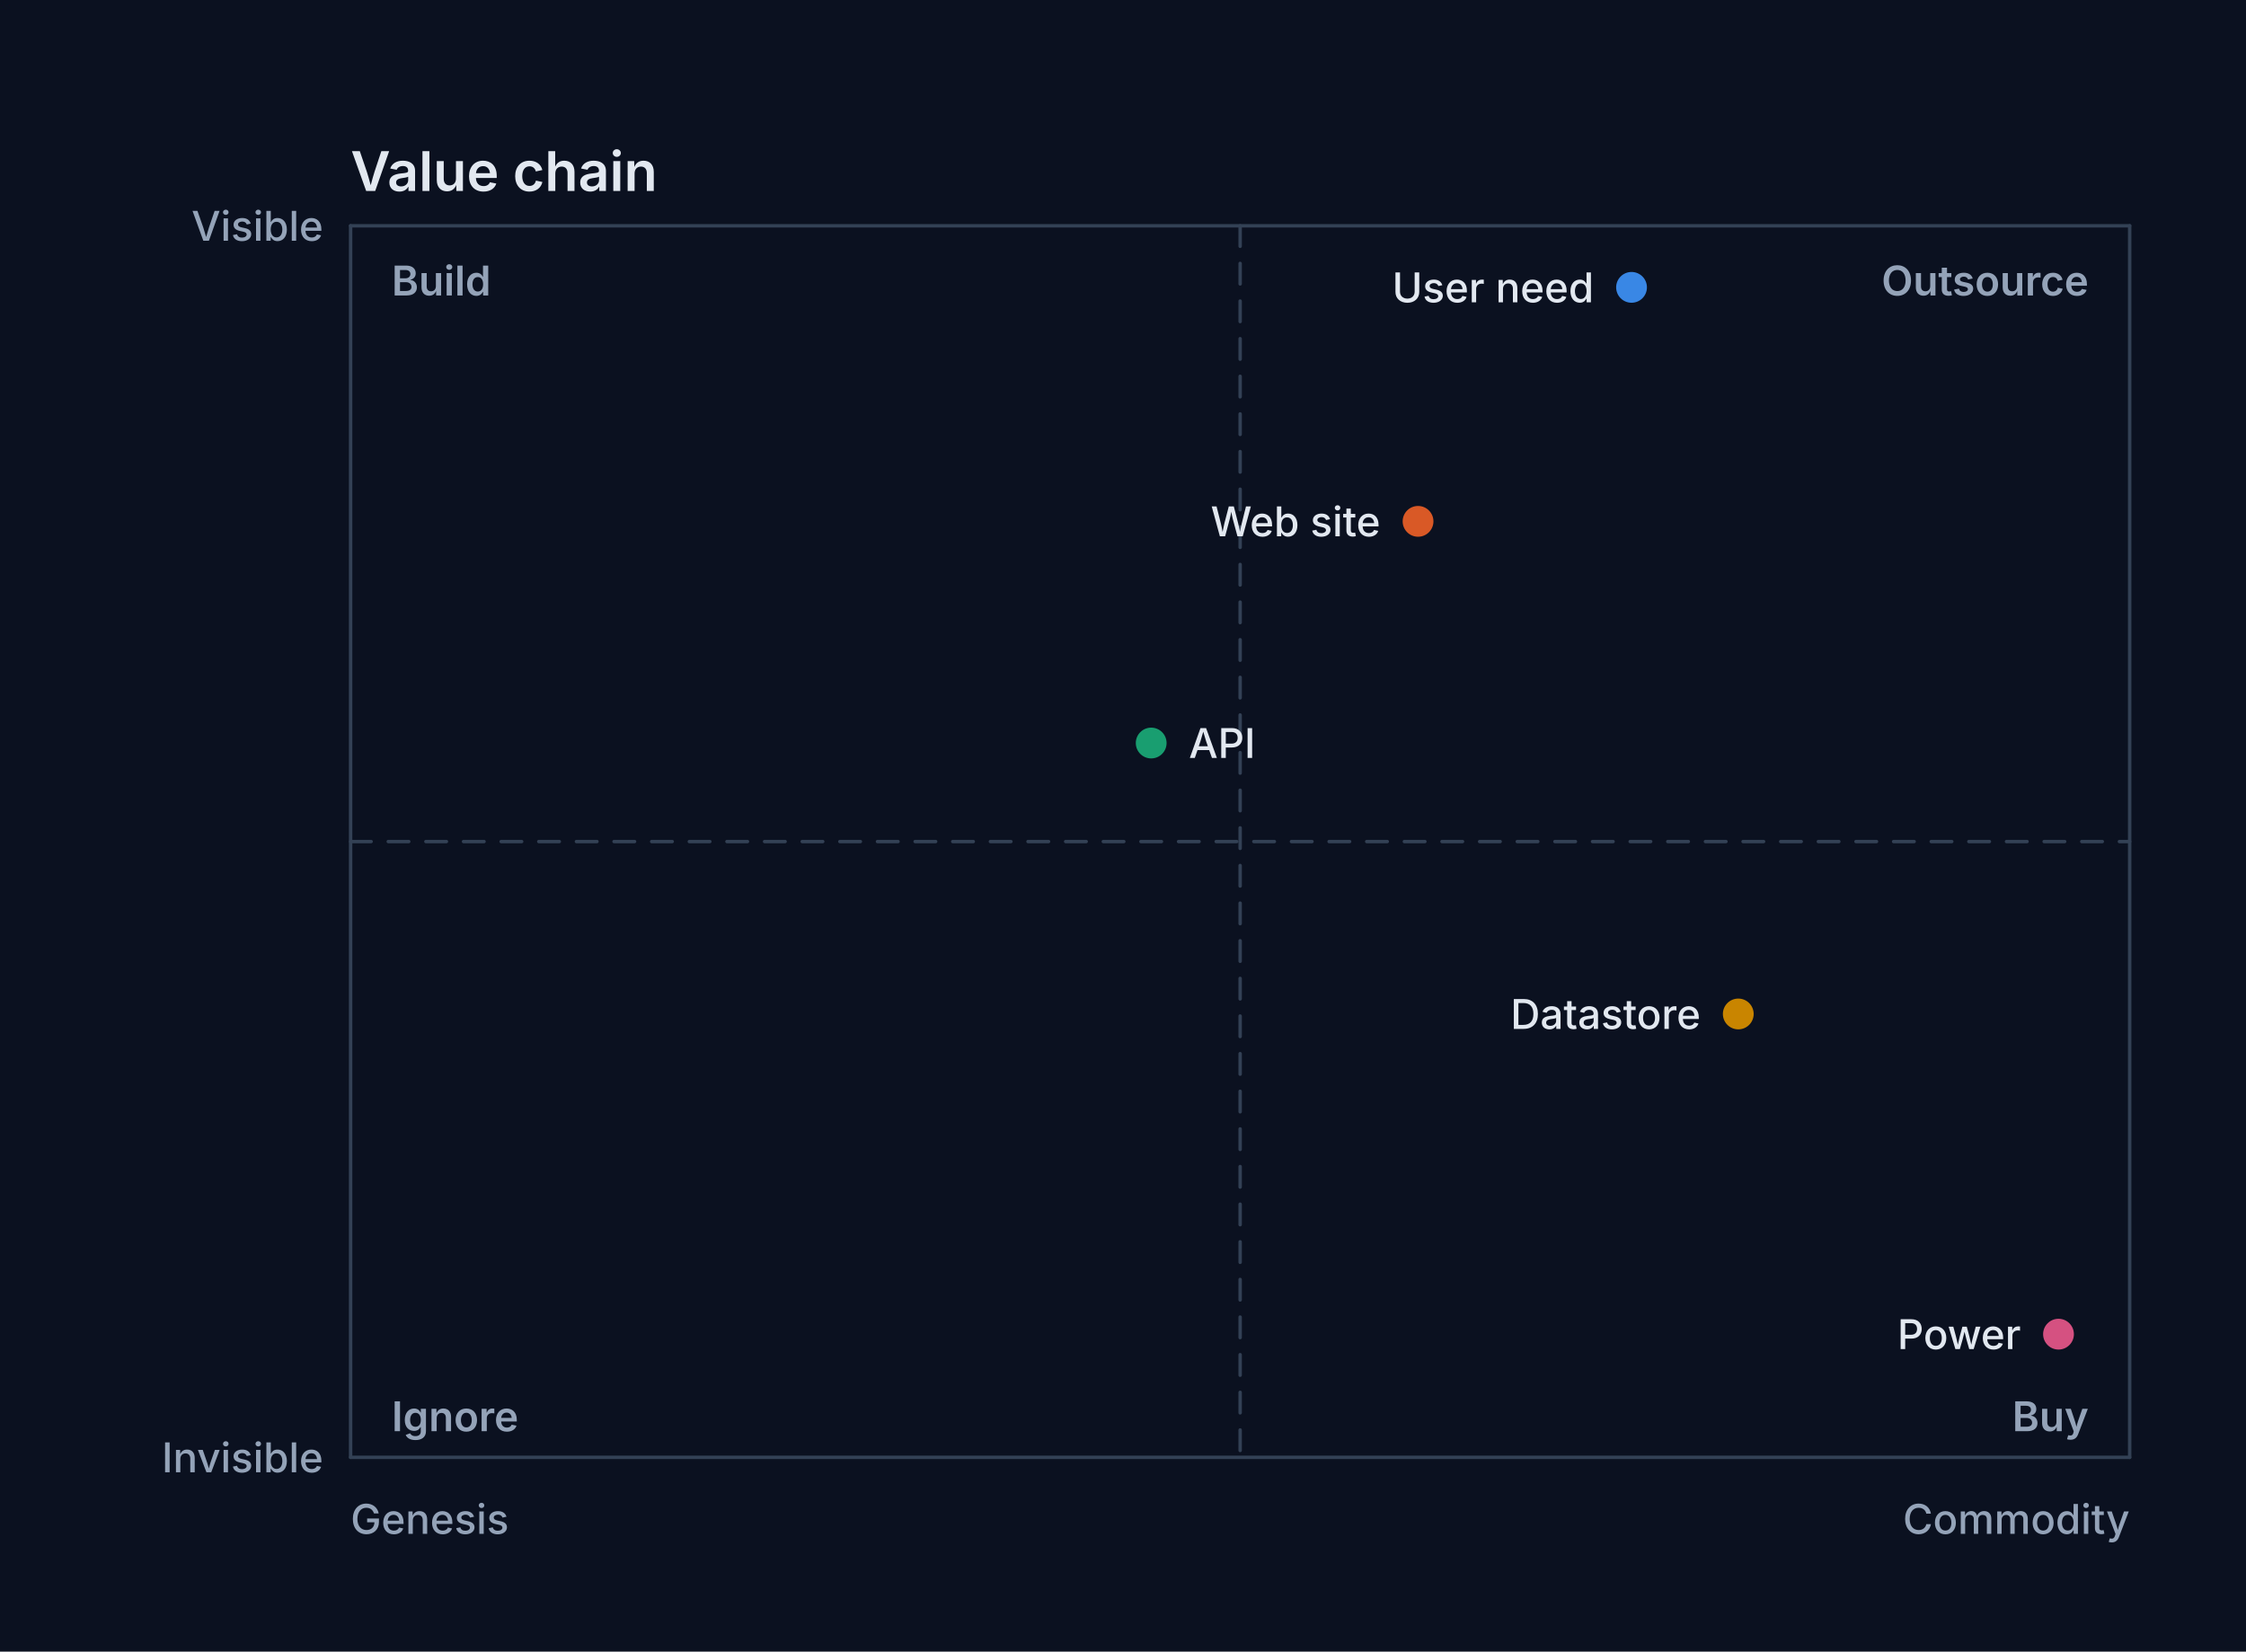
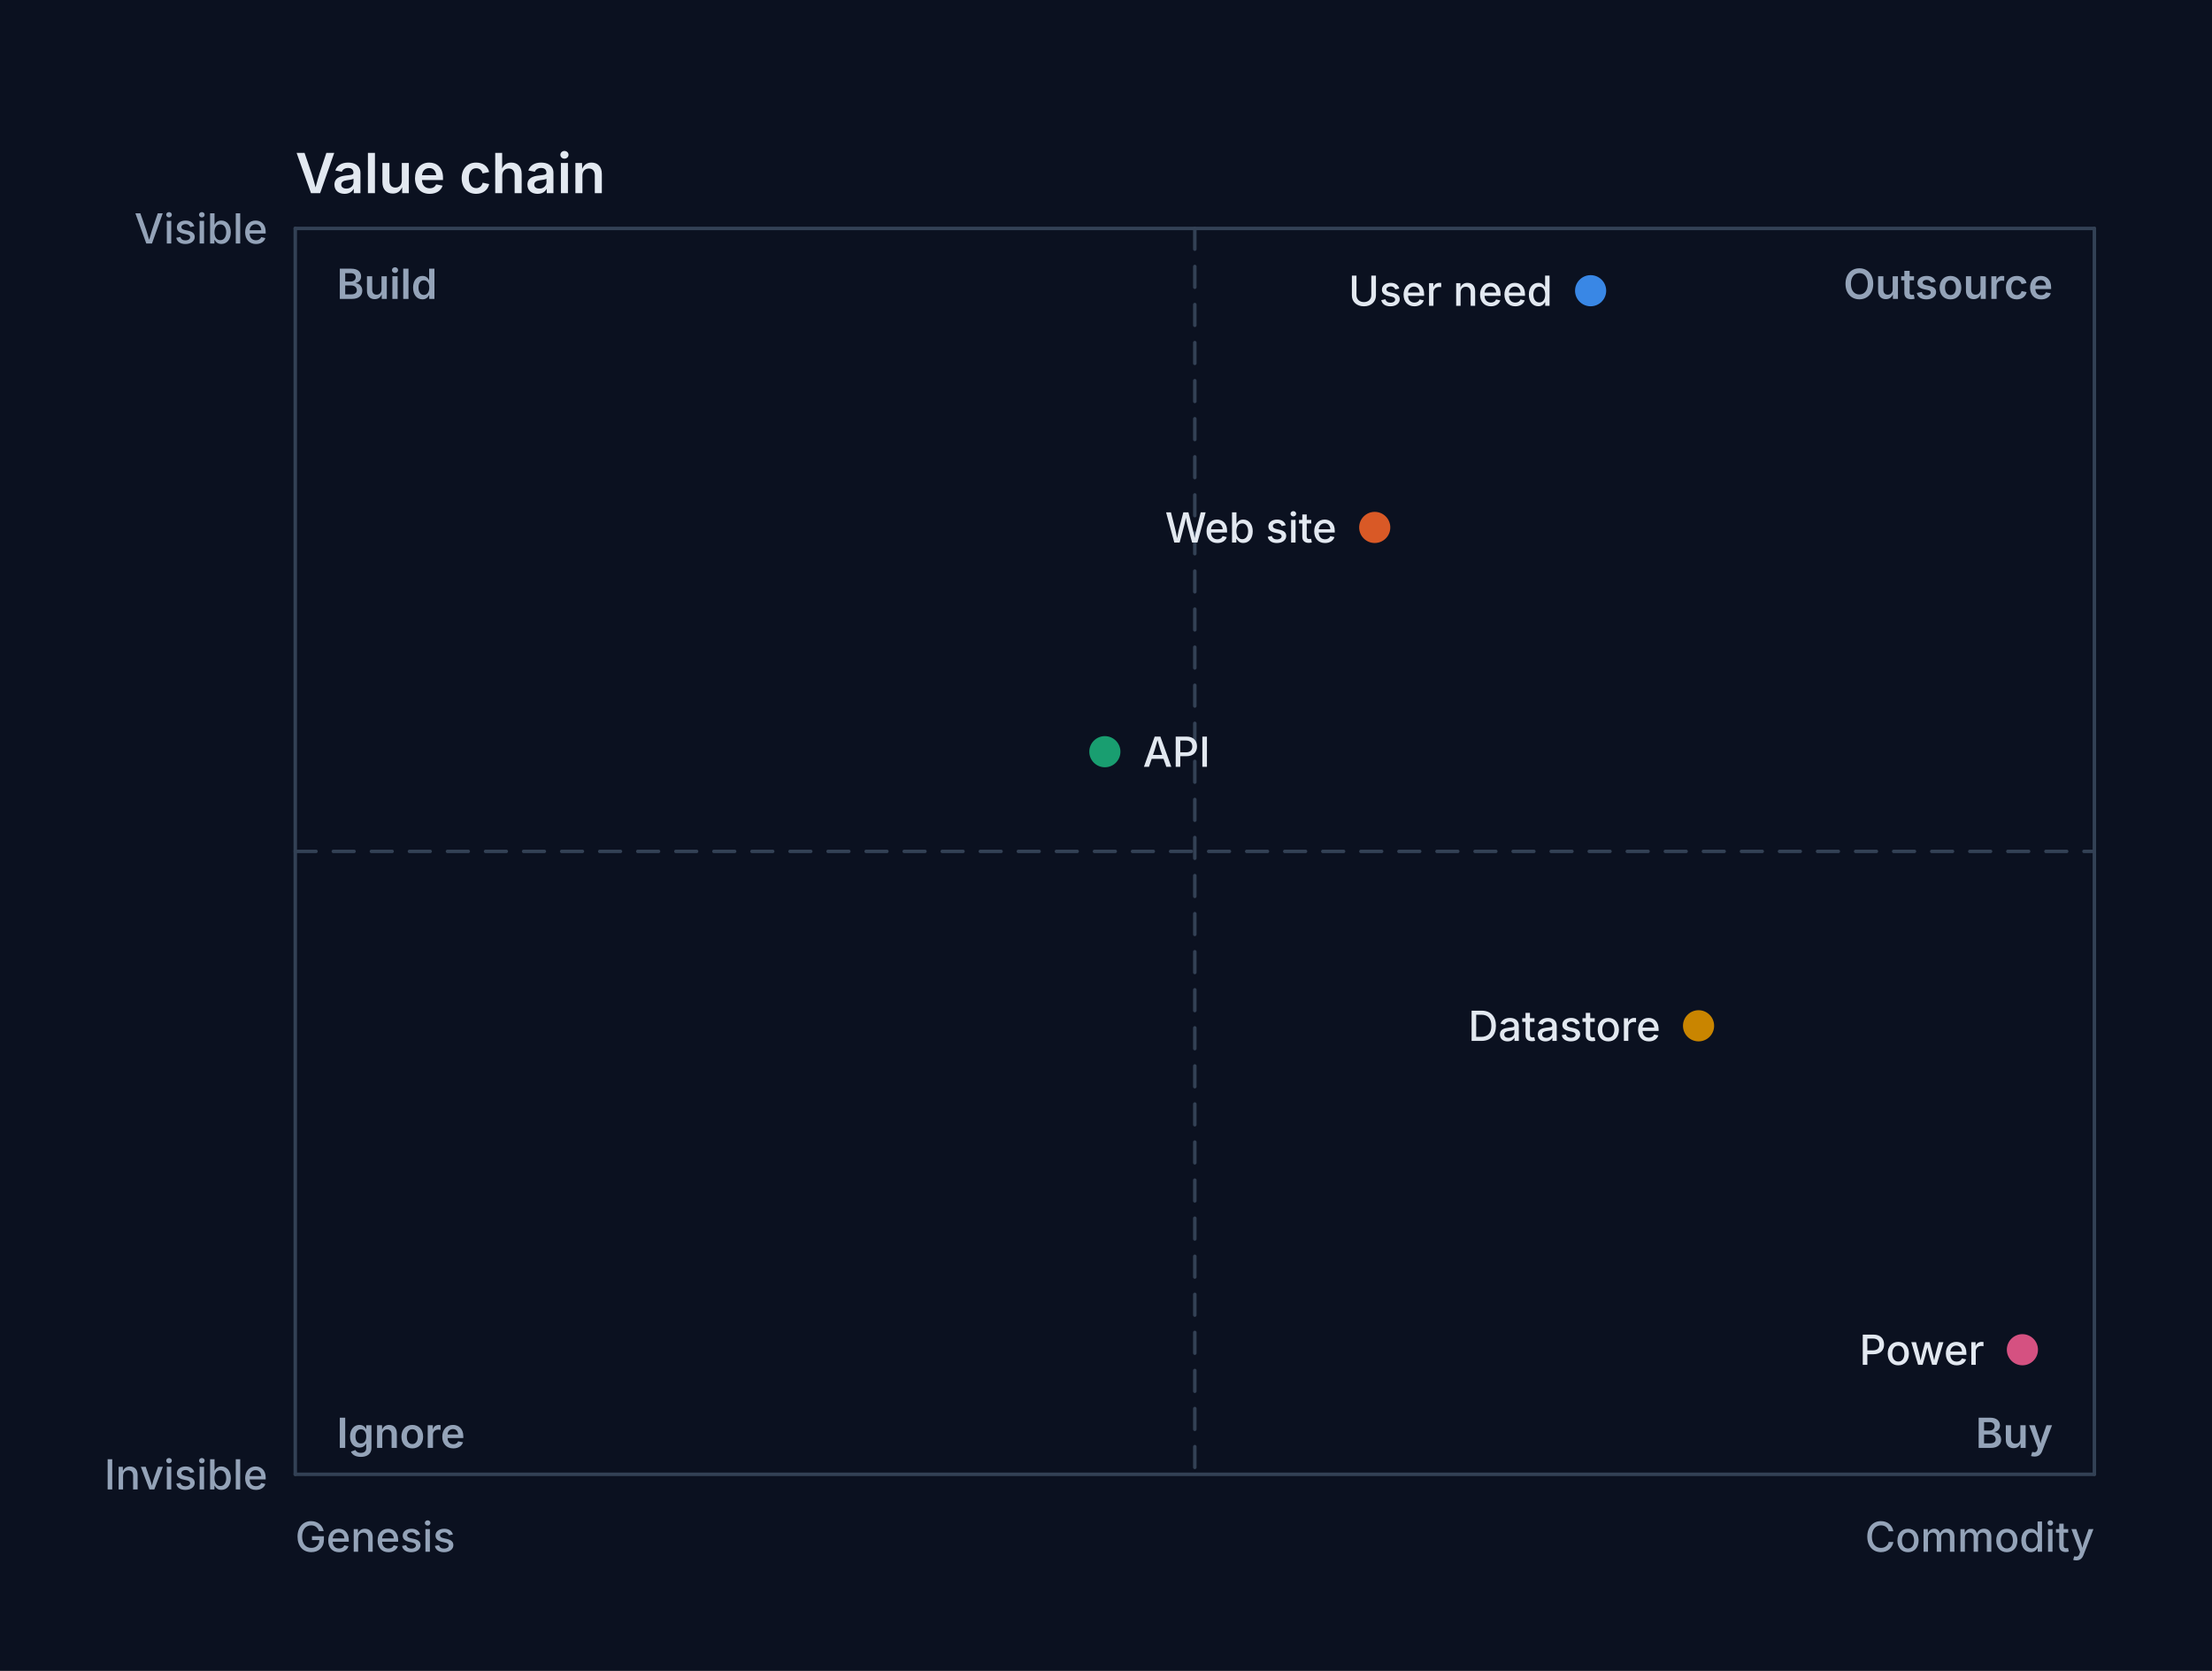
- <svg xmlns="http://www.w3.org/2000/svg" width="656.48" height="482.8" viewBox="0 0 656.48 482.8">
-   <rect x="0" y="0" width="656.48" height="482.8" fill="#0b1120" />
-   <g transform="translate(102.48,34)">
+ <svg xmlns="http://www.w3.org/2000/svg" width="639.34" height="482.8" viewBox="0 0 639.34 482.8">
+   <rect x="0" y="0" width="639.34" height="482.8" fill="#0b1120" />
+   <g transform="translate(85.34,34)">
    <line x1="0" y1="32" x2="520" y2="32" stroke="#334155" stroke-width="1" stroke-linecap="round" />
    <line x1="520" y1="32" x2="520" y2="392" stroke="#334155" stroke-width="1" stroke-linecap="round" />
    <line x1="520" y1="392" x2="0" y2="392" stroke="#334155" stroke-width="1" stroke-linecap="round" />
    <line x1="0" y1="392" x2="0" y2="32" stroke="#334155" stroke-width="1" stroke-linecap="round" />
    <line x1="260" y1="32" x2="260" y2="392" stroke="#334155" stroke-width="1" stroke-linecap="round" stroke-dasharray="6 5" />
    <line x1="0" y1="212" x2="520" y2="212" stroke="#334155" stroke-width="1" stroke-linecap="round" stroke-dasharray="6 5" />
    <ellipse cx="374.4" cy="50" rx="5.5" ry="5.5" fill="#3987e5" stroke="#0b1120" stroke-width="2" />
    <ellipse cx="312" cy="118.4" rx="5.5" ry="5.5" fill="#d95926" stroke="#0b1120" stroke-width="2" />
    <ellipse cx="234" cy="183.2" rx="5.5" ry="5.5" fill="#199e70" stroke="#0b1120" stroke-width="2" />
    <ellipse cx="405.6" cy="262.4" rx="5.5" ry="5.5" fill="#c98500" stroke="#0b1120" stroke-width="2" />
    <ellipse cx="499.2" cy="356" rx="5.5" ry="5.5" fill="#d55181" stroke="#0b1120" stroke-width="2" />
    <text x="0" y="16" text-anchor="start" dominant-baseline="central" font-family="Inter, ui-sans-serif, system-ui, sans-serif" font-size="16" font-weight="600" fill="#e2e8f0">Value chain</text>
    <text x="508" y="48" text-anchor="end" dominant-baseline="central" font-family="Inter, ui-sans-serif, system-ui, sans-serif" font-size="12" font-weight="600" fill="#94a3b8">Outsource</text>
    <text x="12" y="48" text-anchor="start" dominant-baseline="central" font-family="Inter, ui-sans-serif, system-ui, sans-serif" font-size="12" font-weight="600" fill="#94a3b8">Build</text>
    <text x="12" y="380" text-anchor="start" dominant-baseline="central" font-family="Inter, ui-sans-serif, system-ui, sans-serif" font-size="12" font-weight="600" fill="#94a3b8">Ignore</text>
    <text x="508" y="380" text-anchor="end" dominant-baseline="central" font-family="Inter, ui-sans-serif, system-ui, sans-serif" font-size="12" font-weight="600" fill="#94a3b8">Buy</text>
    <text x="0" y="410" text-anchor="start" dominant-baseline="central" font-family="Inter, ui-sans-serif, system-ui, sans-serif" font-size="12" font-weight="500" fill="#94a3b8">Genesis</text>
    <text x="520" y="410" text-anchor="end" dominant-baseline="central" font-family="Inter, ui-sans-serif, system-ui, sans-serif" font-size="12" font-weight="500" fill="#94a3b8">Commodity</text>
    <text x="-8" y="392" text-anchor="end" dominant-baseline="central" font-family="Inter, ui-sans-serif, system-ui, sans-serif" font-size="12" font-weight="500" fill="#94a3b8">Invisible</text>
    <text x="-8" y="32" text-anchor="end" dominant-baseline="central" font-family="Inter, ui-sans-serif, system-ui, sans-serif" font-size="12" font-weight="500" fill="#94a3b8">Visible</text>
    <text x="363.4" y="50" text-anchor="end" dominant-baseline="central" font-family="Inter, ui-sans-serif, system-ui, sans-serif" font-size="12" font-weight="500" fill="#e2e8f0">User need</text>
    <text x="301" y="118.4" text-anchor="end" dominant-baseline="central" font-family="Inter, ui-sans-serif, system-ui, sans-serif" font-size="12" font-weight="500" fill="#e2e8f0">Web site</text>
    <text x="245" y="183.2" text-anchor="start" dominant-baseline="central" font-family="Inter, ui-sans-serif, system-ui, sans-serif" font-size="12" font-weight="500" fill="#e2e8f0">API</text>
    <text x="394.6" y="262.4" text-anchor="end" dominant-baseline="central" font-family="Inter, ui-sans-serif, system-ui, sans-serif" font-size="12" font-weight="500" fill="#e2e8f0">Datastore</text>
    <text x="488.2" y="356" text-anchor="end" dominant-baseline="central" font-family="Inter, ui-sans-serif, system-ui, sans-serif" font-size="12" font-weight="500" fill="#e2e8f0">Power</text>
  </g>
</svg>
